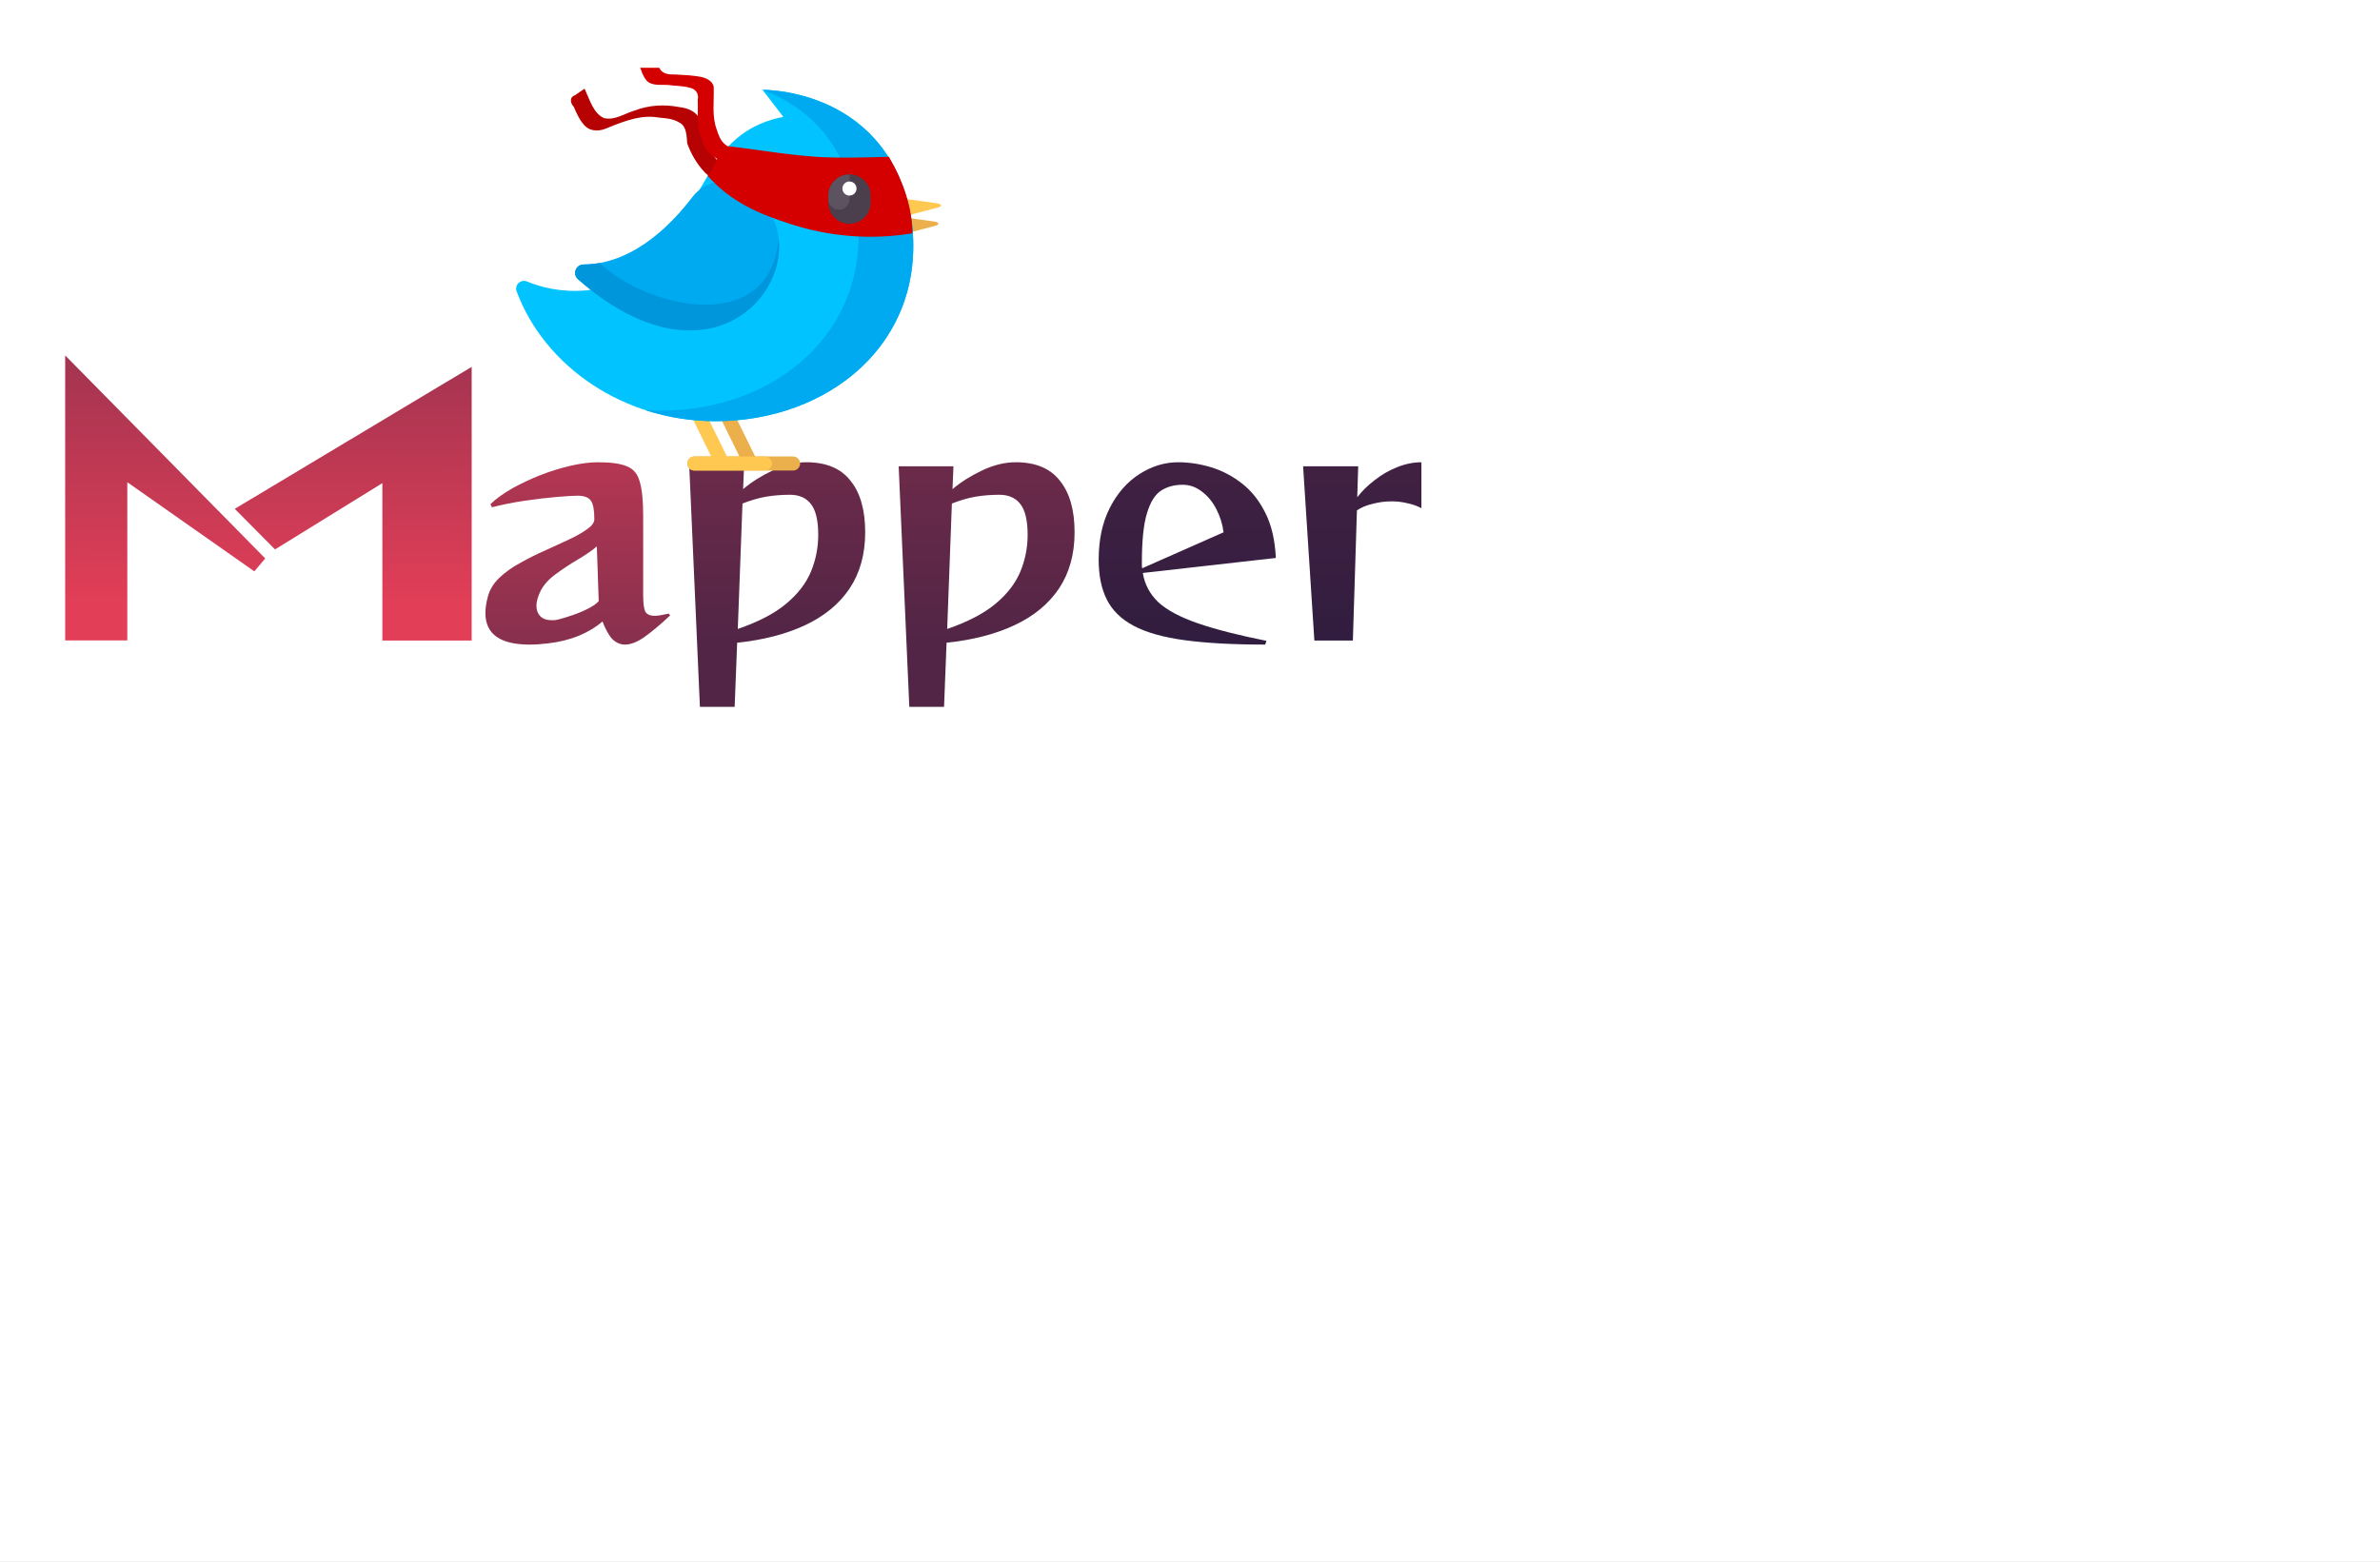
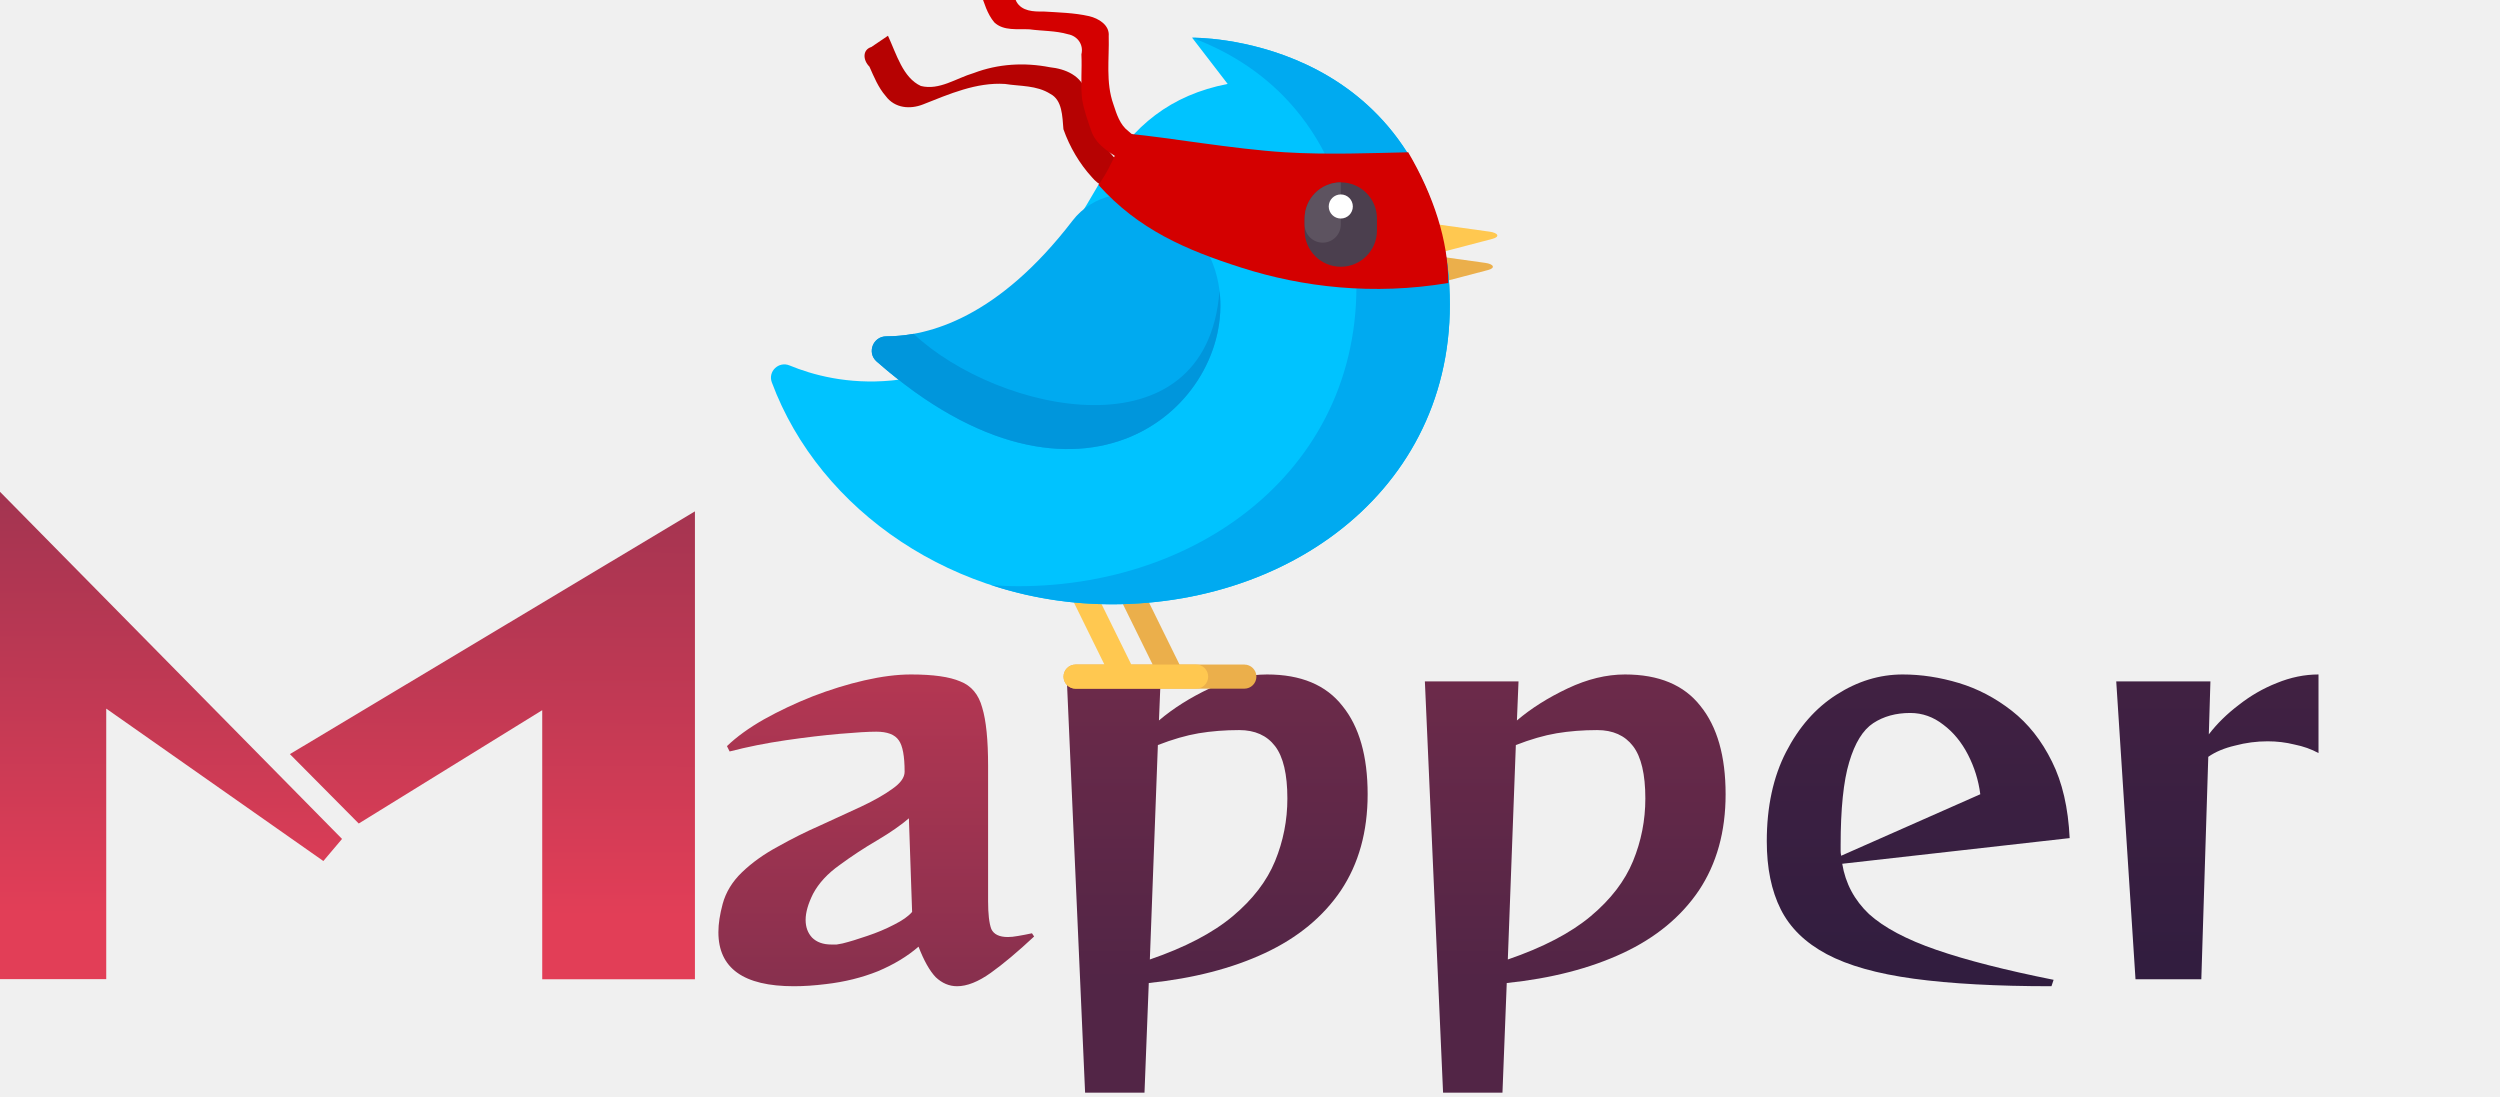
- <svg xmlns="http://www.w3.org/2000/svg" width="913" height="599" viewBox="0 0 913 599" fill="none">
-   <rect width="913" height="599" fill="white" />
-   <path d="M25 245.716H48.838V185.013L97.562 219.213L101.754 214.255L25 136.36V245.716Z" fill="url(#paint0_linear)" />
-   <path d="M90.052 195.225L105.502 210.798L146.676 185.365V215.557V245.75H180.942V140.75L90.052 195.225Z" fill="url(#paint1_linear)" />
-   <path d="M257.055 236.15C253.372 239.59 250.13 242.31 247.329 244.31C244.527 246.31 242.006 247.31 239.764 247.31C238.002 247.31 236.401 246.63 234.96 245.27C233.6 243.83 232.319 241.55 231.118 238.43C228.636 240.59 225.594 242.43 221.992 243.95C218.389 245.39 214.507 246.35 210.344 246.83C209.063 246.99 207.822 247.11 206.621 247.19C205.421 247.27 204.26 247.31 203.139 247.31C191.852 247.31 186.208 243.27 186.208 235.19C186.208 234.23 186.288 233.23 186.448 232.19C186.608 231.15 186.848 230.03 187.168 228.83C187.889 226.19 189.33 223.83 191.491 221.75C193.733 219.59 196.415 217.67 199.537 215.99C202.659 214.23 205.861 212.63 209.143 211.19C212.425 209.67 215.468 208.27 218.269 206.99C221.151 205.63 223.472 204.31 225.234 203.03C227.074 201.75 227.996 200.47 227.996 199.19C227.996 195.67 227.555 193.31 226.675 192.11C225.795 190.83 224.114 190.19 221.631 190.19C219.87 190.19 217.149 190.35 213.466 190.67C209.783 190.99 205.741 191.47 201.338 192.11C196.935 192.75 192.732 193.59 188.729 194.63L188.129 193.43C190.29 191.35 193.052 189.35 196.415 187.43C199.857 185.51 203.499 183.79 207.342 182.27C211.265 180.75 215.147 179.55 218.99 178.67C222.832 177.79 226.315 177.35 229.437 177.35C234.399 177.35 238.082 177.87 240.484 178.91C242.966 179.87 244.606 181.83 245.407 184.79C246.287 187.67 246.728 192.03 246.728 197.87V228.23C246.728 231.11 246.968 233.19 247.449 234.47C248.01 235.67 249.25 236.27 251.171 236.27C251.811 236.27 252.573 236.19 253.453 236.03C254.413 235.87 255.455 235.67 256.575 235.43L257.055 236.15ZM228.956 209.63C227.195 211.15 224.834 212.79 221.872 214.55C218.99 216.23 216.188 218.07 213.466 220.07C210.744 221.99 208.743 224.15 207.462 226.55C206.341 228.79 205.781 230.75 205.781 232.43C205.781 234.03 206.261 235.35 207.222 236.39C208.263 237.43 209.704 237.95 211.545 237.95C211.945 237.95 212.345 237.95 212.746 237.95C213.226 237.87 213.667 237.79 214.066 237.71C215.667 237.31 217.509 236.75 219.59 236.03C221.752 235.31 223.753 234.47 225.594 233.51C227.515 232.55 228.876 231.59 229.677 230.63L228.956 209.63Z" fill="url(#paint2_linear)" />
-   <path d="M268.496 271.19L264.414 178.91H285.428L285.068 187.67C288.27 184.95 292.072 182.55 296.475 180.47C300.879 178.39 305.16 177.35 309.324 177.35C316.928 177.35 322.572 179.71 326.255 184.43C330.017 189.07 331.899 195.67 331.899 204.23C331.899 212.63 329.897 219.83 325.895 225.83C321.893 231.75 316.208 236.43 308.843 239.87C301.479 243.31 292.792 245.55 282.786 246.59L281.825 271.19H268.496ZM283.026 241.31C290.952 238.59 297.156 235.35 301.639 231.59C306.121 227.83 309.284 223.71 311.125 219.23C312.966 214.75 313.887 210.07 313.887 205.19C313.887 199.75 312.966 195.83 311.125 193.43C309.284 191.03 306.601 189.83 303.08 189.83C299.877 189.83 296.835 190.07 293.953 190.55C291.152 191.03 288.109 191.91 284.827 193.19L283.026 241.31ZM348.825 271.19L344.742 178.91H365.756L365.396 187.67C368.597 184.95 372.4 182.55 376.803 180.47C381.205 178.39 385.488 177.35 389.652 177.35C397.256 177.35 402.9 179.71 406.583 184.43C410.345 189.07 412.227 195.67 412.227 204.23C412.227 212.63 410.225 219.83 406.223 225.83C402.219 231.75 396.536 236.43 389.172 239.87C381.805 243.31 373.12 245.55 363.114 246.59L362.153 271.19H348.825ZM363.354 241.31C371.28 238.59 377.482 235.35 381.967 231.59C386.449 227.83 389.611 223.71 391.453 219.23C393.294 214.75 394.215 210.07 394.215 205.19C394.215 199.75 393.294 195.83 391.453 193.43C389.611 191.03 386.929 189.83 383.408 189.83C380.205 189.83 377.163 190.07 374.282 190.55C371.478 191.03 368.437 191.91 365.155 193.19L363.354 241.31Z" fill="url(#paint3_linear)" />
-   <path d="M485.348 247.31C473.019 247.31 462.734 246.75 454.488 245.63C446.242 244.51 439.718 242.67 434.915 240.11C430.111 237.55 426.668 234.19 424.588 230.03C422.507 225.87 421.466 220.79 421.466 214.79C421.466 207.03 422.907 200.35 425.789 194.75C428.67 189.15 432.432 184.87 437.076 181.91C441.799 178.87 446.763 177.35 451.966 177.35C456.129 177.35 460.332 177.99 464.574 179.27C468.817 180.55 472.779 182.63 476.462 185.51C480.145 188.39 483.148 192.19 485.468 196.91C487.789 201.55 489.11 207.27 489.431 214.07L438.397 219.83C439.117 224.23 441.119 227.99 444.401 231.11C447.763 234.15 452.807 236.83 459.531 239.15C466.256 241.47 475.021 243.71 485.829 245.87L485.348 247.31ZM469.378 204.23C468.978 201.11 468.057 198.15 466.616 195.35C465.175 192.55 463.334 190.31 461.092 188.63C458.85 186.87 456.37 185.99 453.647 185.99C450.444 185.99 447.683 186.75 445.362 188.27C443.041 189.79 441.239 192.71 439.958 197.03C438.676 201.27 438.037 207.51 438.037 215.75C438.037 216.15 438.037 216.55 438.037 216.95C438.037 217.27 438.076 217.63 438.157 218.03L469.378 204.23ZM504.207 245.75L499.884 178.91H521.018L520.658 190.79C522.498 188.39 524.74 186.19 527.382 184.19C530.024 182.11 532.866 180.47 535.908 179.27C539.03 177.99 542.152 177.35 545.274 177.35V194.99C543.674 194.11 541.872 193.47 539.87 193.07C537.949 192.59 535.947 192.35 533.866 192.35C531.384 192.35 528.943 192.67 526.542 193.31C524.14 193.87 522.138 194.71 520.537 195.83L518.976 245.75H504.207Z" fill="url(#paint4_linear)" />
+ <svg xmlns="http://www.w3.org/2000/svg" width="561" height="246" viewBox="0 0 561 246" fill="none">
+   <path d="M0 219.716H23.838V159.013L72.562 193.213L76.754 188.255L0 110.36V219.716Z" fill="url(#paint0_linear)" />
+   <path d="M65.052 169.225L80.502 184.798L121.676 159.365V189.557V219.75H155.942V114.75L65.052 169.225Z" fill="url(#paint1_linear)" />
+   <path d="M232.055 210.15C228.372 213.59 225.13 216.31 222.329 218.31C219.527 220.31 217.006 221.31 214.764 221.31C213.002 221.31 211.401 220.63 209.96 219.27C208.6 217.83 207.319 215.55 206.118 212.43C203.636 214.59 200.594 216.43 196.992 217.95C193.389 219.39 189.507 220.35 185.344 220.83C184.063 220.99 182.822 221.11 181.621 221.19C180.421 221.27 179.26 221.31 178.139 221.31C166.852 221.31 161.208 217.27 161.208 209.19C161.208 208.23 161.288 207.23 161.448 206.19C161.608 205.15 161.848 204.03 162.168 202.83C162.889 200.19 164.33 197.83 166.491 195.75C168.733 193.59 171.415 191.67 174.537 189.99C177.659 188.23 180.861 186.63 184.143 185.19C187.425 183.67 190.468 182.27 193.269 180.99C196.151 179.63 198.472 178.31 200.234 177.03C202.074 175.75 202.996 174.47 202.996 173.19C202.996 169.67 202.555 167.31 201.675 166.11C200.795 164.83 199.114 164.19 196.631 164.19C194.87 164.19 192.149 164.35 188.466 164.67C184.783 164.99 180.741 165.47 176.338 166.11C171.935 166.75 167.732 167.59 163.729 168.63L163.129 167.43C165.29 165.35 168.052 163.35 171.415 161.43C174.857 159.51 178.499 157.79 182.342 156.27C186.265 154.75 190.147 153.55 193.99 152.67C197.832 151.79 201.315 151.35 204.437 151.35C209.399 151.35 213.082 151.87 215.484 152.91C217.966 153.87 219.606 155.83 220.407 158.79C221.287 161.67 221.728 166.03 221.728 171.87V202.23C221.728 205.11 221.968 207.19 222.449 208.47C223.01 209.67 224.25 210.27 226.171 210.27C226.811 210.27 227.573 210.19 228.453 210.03C229.413 209.87 230.455 209.67 231.575 209.43L232.055 210.15ZM203.956 183.63C202.195 185.15 199.834 186.79 196.872 188.55C193.99 190.23 191.188 192.07 188.466 194.07C185.744 195.99 183.743 198.15 182.462 200.55C181.341 202.79 180.781 204.75 180.781 206.43C180.781 208.03 181.261 209.35 182.222 210.39C183.263 211.43 184.704 211.95 186.545 211.95C186.945 211.95 187.345 211.95 187.746 211.95C188.226 211.87 188.667 211.79 189.066 211.71C190.667 211.31 192.509 210.75 194.59 210.03C196.752 209.31 198.753 208.47 200.594 207.51C202.515 206.55 203.876 205.59 204.677 204.63L203.956 183.63Z" fill="url(#paint2_linear)" />
+   <path d="M243.496 245.19L239.414 152.91H260.428L260.068 161.67C263.27 158.95 267.072 156.55 271.475 154.47C275.879 152.39 280.16 151.35 284.324 151.35C291.928 151.35 297.572 153.71 301.255 158.43C305.017 163.07 306.899 169.67 306.899 178.23C306.899 186.63 304.897 193.83 300.895 199.83C296.893 205.75 291.208 210.43 283.843 213.87C276.479 217.31 267.792 219.55 257.786 220.59L256.825 245.19H243.496ZM258.026 215.31C265.952 212.59 272.156 209.35 276.639 205.59C281.121 201.83 284.284 197.71 286.125 193.23C287.966 188.75 288.887 184.07 288.887 179.19C288.887 173.75 287.966 169.83 286.125 167.43C284.284 165.03 281.601 163.83 278.08 163.83C274.877 163.83 271.835 164.07 268.953 164.55C266.152 165.03 263.109 165.91 259.827 167.19L258.026 215.31ZM323.825 245.19L319.742 152.91H340.756L340.396 161.67C343.597 158.95 347.4 156.55 351.803 154.47C356.205 152.39 360.488 151.35 364.652 151.35C372.256 151.35 377.9 153.71 381.583 158.43C385.345 163.07 387.227 169.67 387.227 178.23C387.227 186.63 385.225 193.83 381.223 199.83C377.219 205.75 371.536 210.43 364.172 213.87C356.805 217.31 348.12 219.55 338.114 220.59L337.153 245.19H323.825ZM338.354 215.31C346.28 212.59 352.482 209.35 356.967 205.59C361.449 201.83 364.611 197.71 366.453 193.23C368.294 188.75 369.215 184.07 369.215 179.19C369.215 173.75 368.294 169.83 366.453 167.43C364.611 165.03 361.929 163.83 358.408 163.83C355.205 163.83 352.163 164.07 349.282 164.55C346.478 165.03 343.437 165.91 340.155 167.19L338.354 215.31Z" fill="url(#paint3_linear)" />
+   <path d="M460.348 221.31C448.019 221.31 437.734 220.75 429.488 219.63C421.242 218.51 414.718 216.67 409.915 214.11C405.111 211.55 401.668 208.19 399.588 204.03C397.507 199.87 396.466 194.79 396.466 188.79C396.466 181.03 397.907 174.35 400.789 168.75C403.67 163.15 407.432 158.87 412.076 155.91C416.799 152.87 421.763 151.35 426.966 151.35C431.129 151.35 435.332 151.99 439.574 153.27C443.817 154.55 447.779 156.63 451.462 159.51C455.145 162.39 458.148 166.19 460.468 170.91C462.789 175.55 464.11 181.27 464.431 188.07L413.397 193.83C414.117 198.23 416.119 201.99 419.401 205.11C422.763 208.15 427.807 210.83 434.531 213.15C441.256 215.47 450.021 217.71 460.829 219.87L460.348 221.31ZM444.378 178.23C443.978 175.11 443.057 172.15 441.616 169.35C440.175 166.55 438.334 164.31 436.092 162.63C433.85 160.87 431.37 159.99 428.647 159.99C425.444 159.99 422.683 160.75 420.362 162.27C418.041 163.79 416.239 166.71 414.958 171.03C413.676 175.27 413.037 181.51 413.037 189.75C413.037 190.15 413.037 190.55 413.037 190.95C413.037 191.27 413.076 191.63 413.157 192.03L444.378 178.23ZM479.207 219.75L474.884 152.91H496.018L495.658 164.79C497.498 162.39 499.74 160.19 502.382 158.19C505.024 156.11 507.866 154.47 510.908 153.27C514.03 151.99 517.152 151.35 520.274 151.35V168.99C518.674 168.11 516.872 167.47 514.87 167.07C512.949 166.59 510.947 166.35 508.866 166.35C506.384 166.35 503.943 166.67 501.542 167.31C499.14 167.87 497.138 168.71 495.537 169.83L493.976 219.75H479.207Z" fill="url(#paint4_linear)" />
  <g clip-path="url(#clip0)">
-     <path d="M266.36 175.128H283.654L275.091 157.725C274.432 156.384 274.984 154.763 276.324 154.103C277.666 153.441 279.286 153.996 279.946 155.337L289.685 175.128H304.231C305.725 175.128 306.937 176.34 306.937 177.834C306.937 179.327 305.725 180.539 304.231 180.539H266.36C264.866 180.539 263.655 179.327 263.655 177.834C263.655 176.34 264.866 175.128 266.36 175.128Z" fill="#EBAF4B" />
-     <path d="M266.36 175.128H272.834L264.27 157.725C263.611 156.384 264.163 154.763 265.504 154.103C266.85 153.441 268.465 153.996 269.125 155.337L278.864 175.128H293.411C294.904 175.128 296.116 176.34 296.116 177.834C296.116 179.327 294.904 180.539 293.411 180.539H266.359C264.866 180.539 263.654 179.327 263.654 177.834C263.655 176.34 264.866 175.128 266.36 175.128Z" fill="#FFC850" />
-     <path d="M359.913 79.597L346.914 83L345 76L359.247 77.982C361.254 78.261 361.621 79.15 359.913 79.597Z" fill="#FFC850" />
-     <path d="M358.913 86.597L345.914 90L344 83L358.247 84.982C360.254 85.261 360.621 86.15 358.913 86.597Z" fill="#EBAF4B" />
-     <path d="M225.022 111.389C247.198 109.304 263.204 81.802 272.784 65.233C279.19 54.155 287.775 47.312 300.485 44.832L292.509 34.462C292.509 34.462 342.103 33.56 349.865 85.859C355.064 131.847 317.747 161.603 274.475 161.603C239.367 161.603 208.923 140.691 198.193 111.789C197.282 109.336 199.759 107.002 202.175 108.004C207.25 110.108 215.201 112.313 225.022 111.389Z" fill="#00C3FF" />
-     <path d="M253.51 157.545C296.783 157.545 334.099 127.789 328.9 81.802C324.549 52.487 307.058 39.891 292.522 34.478L292.509 34.462C292.509 34.462 342.103 33.56 349.865 85.859C355.064 131.847 317.747 161.603 274.475 161.603C265.017 161.603 255.898 160.084 247.412 157.301C249.429 157.442 251.458 157.545 253.51 157.545Z" fill="#00AAF0" />
-     <path d="M265.663 75.534C270.15 69.684 278.172 67.875 284.649 71.395L284.739 71.445C321.345 91.376 282.014 160.07 221.744 107.146C219.507 105.182 220.892 101.48 223.868 101.48C233.483 101.478 249.02 97.229 265.663 75.534Z" fill="#00AAF0" />
-     <path d="M230.007 100.91C248.957 118.711 295.771 128.973 298.657 91.277C301.771 116.886 267.878 147.701 221.695 107.102C219.453 105.132 220.908 101.474 223.892 101.471C225.727 101.469 227.776 101.312 230.007 100.91Z" fill="#0096DC" />
-     <path d="M281.821 69.109C277.787 68.969 273.091 69.471 269.999 65.74C267.276 62.757 265.061 59.044 263.632 54.997C263.384 52.057 263.382 48.466 260.697 47.069C257.598 45.103 253.937 45.386 250.549 44.841C244.155 44.416 238.063 47.082 232.103 49.44C229.274 50.551 225.796 50.347 223.721 47.513C222.105 45.659 221.123 43.258 220.103 40.961C218.609 39.473 218.519 37.162 220.536 36.545C221.778 35.703 223.019 34.862 224.261 34.02C226.168 38.148 227.62 43.453 231.642 45.292C235.772 46.338 239.602 43.531 243.495 42.394C249.014 40.294 254.912 39.978 260.612 41.092C263.894 41.437 267.866 42.86 268.858 47.091C269.149 50.76 269.81 54.334 272.004 57.089C274.08 60.817 277.124 64.371 281.12 64.524C282.443 65.043 286.771 63.983 286.295 65.255C284.804 66.54 283.312 67.825 281.821 69.109V69.109Z" fill="#B60202" />
-     <path d="M278.509 56.051C286.879 56.799 301.659 59.449 313.322 60.172C322.894 60.765 333.111 60.337 341 60.172C346.714 69.965 350 80 350 89.5C333.178 92.317 317.31 90.454 303.585 86.068C291.099 82.077 280.476 77.519 271.5 67.5C275.503 61.805 275.103 59.121 278.509 56.051Z" fill="#D40000" />
-     <path d="M277.656 62.543C274.73 60.635 271.151 58.952 269.907 55.44C269.083 53.089 268.236 50.711 267.824 48.251C267.462 44.907 267.834 41.538 267.667 38.187C268.206 36.049 266.819 34.082 264.678 33.687C261.871 32.869 258.902 32.976 256.024 32.58C253.378 32.436 250.221 33.011 248.122 31.021C246.531 29.123 245.84 26.667 245.051 24.367C244.87 23.166 246.465 23.118 247.158 22.408C248.424 21.605 249.689 20.803 250.954 20C251.228 22.237 252.21 24.326 253.087 26.377C254.297 28.532 256.948 28.635 259.135 28.581C262.565 28.799 266.048 28.866 269.406 29.628C271.523 30.123 274.018 31.622 273.796 34.086C273.938 39.192 273.093 44.487 274.848 49.411C275.574 51.613 276.286 53.991 278.234 55.453C279.694 56.807 281.531 57.697 283.159 58.778C281.825 59.944 280.123 60.823 278.649 61.885C278.318 62.104 277.987 62.323 277.656 62.543V62.543Z" fill="#D40000" />
-     <path d="M325.872 85.859C330.354 85.859 333.988 82.226 333.988 77.744V75.039C333.988 70.557 330.354 66.924 325.872 66.924C321.39 66.924 317.757 70.557 317.757 75.039V77.744C317.757 82.226 321.39 85.859 325.872 85.859Z" fill="#4B3F4E" />
-     <path d="M325.872 66.924V76.392C325.872 78.633 324.056 80.45 321.814 80.45C319.573 80.45 317.757 78.633 317.757 76.392V75.039C317.757 70.557 321.39 66.924 325.872 66.924Z" fill="#5D5360" />
-     <path d="M325.872 75.039C324.378 75.039 323.167 73.828 323.167 72.334C323.167 70.84 324.378 69.629 325.872 69.629C327.366 69.629 328.577 70.84 328.577 72.334C328.577 73.828 327.366 75.039 325.872 75.039Z" fill="white" />
+     <path d="M241.36 149.128H258.654L250.091 131.725C249.432 130.384 249.984 128.763 251.324 128.103C252.666 127.441 254.286 127.996 254.946 129.337L264.685 149.128H279.231C280.725 149.128 281.937 150.34 281.937 151.834C281.937 153.327 280.725 154.539 279.231 154.539H241.36C239.866 154.539 238.655 153.327 238.655 151.834C238.655 150.34 239.866 149.128 241.36 149.128Z" fill="#EBAF4B" />
+     <path d="M241.36 149.128H247.834L239.27 131.725C238.611 130.384 239.163 128.763 240.504 128.103C241.85 127.441 243.465 127.996 244.125 129.337L253.864 149.128H268.411C269.904 149.128 271.116 150.34 271.116 151.834C271.116 153.327 269.904 154.539 268.411 154.539H241.359C239.866 154.539 238.654 153.327 238.654 151.834C238.655 150.34 239.866 149.128 241.36 149.128Z" fill="#FFC850" />
+     <path d="M334.913 53.597L321.914 57L320 50L334.247 51.982C336.254 52.261 336.621 53.15 334.913 53.597Z" fill="#FFC850" />
+     <path d="M333.913 60.597L320.914 64L319 57L333.247 58.982C335.254 59.261 335.621 60.15 333.913 60.597Z" fill="#EBAF4B" />
+     <path d="M200.022 85.389C222.198 83.304 238.204 55.802 247.784 39.233C254.19 28.155 262.775 21.312 275.485 18.832L267.509 8.462C267.509 8.462 317.103 7.56 324.865 59.859C330.064 105.847 292.747 135.603 249.475 135.603C214.367 135.603 183.923 114.691 173.193 85.789C172.282 83.336 174.759 81.002 177.175 82.004C182.25 84.108 190.201 86.313 200.022 85.389Z" fill="#00C3FF" />
+     <path d="M228.51 131.545C271.783 131.545 309.099 101.789 303.9 55.802C299.549 26.487 282.058 13.891 267.522 8.479L267.509 8.462C267.509 8.462 317.103 7.56 324.865 59.859C330.064 105.847 292.747 135.603 249.475 135.603C240.017 135.603 230.898 134.084 222.412 131.301C224.429 131.442 226.458 131.545 228.51 131.545Z" fill="#00AAF0" />
+     <path d="M240.663 49.534C245.15 43.684 253.172 41.875 259.649 45.395L259.739 45.444C296.345 65.376 257.014 134.07 196.744 81.146C194.507 79.182 195.892 75.481 198.868 75.48C208.483 75.478 224.02 71.229 240.663 49.534Z" fill="#00AAF0" />
+     <path d="M205.007 74.91C223.957 92.711 270.771 102.973 273.657 65.277C276.771 90.886 242.878 121.701 196.695 81.102C194.453 79.132 195.908 75.474 198.892 75.471C200.727 75.469 202.776 75.312 205.007 74.91Z" fill="#0096DC" />
+     <path d="M256.821 43.109C252.787 42.969 248.091 43.471 244.999 39.74C242.276 36.757 240.061 33.044 238.632 28.997C238.384 26.057 238.382 22.466 235.697 21.069C232.598 19.103 228.937 19.386 225.549 18.841C219.155 18.416 213.063 21.082 207.103 23.44C204.274 24.551 200.796 24.347 198.721 21.513C197.105 19.659 196.123 17.259 195.103 14.96C193.609 13.473 193.519 11.162 195.536 10.545C196.778 9.703 198.019 8.862 199.261 8.02C201.168 12.148 202.62 17.453 206.642 19.293C210.772 20.338 214.602 17.531 218.495 16.394C224.014 14.294 229.912 13.978 235.612 15.092C238.894 15.437 242.866 16.86 243.858 21.091C244.149 24.76 244.81 28.334 247.004 31.089C249.08 34.817 252.124 38.371 256.12 38.524C257.443 39.043 261.771 37.983 261.295 39.255C259.804 40.54 258.312 41.825 256.821 43.109V43.109Z" fill="#B60202" />
+     <path d="M253.509 30.051C261.879 30.799 276.659 33.449 288.322 34.172C297.894 34.765 308.111 34.337 316 34.172C321.714 43.965 325 54 325 63.5C308.178 66.317 292.31 64.454 278.585 60.068C266.099 56.077 255.476 51.52 246.5 41.5C250.503 35.805 250.103 33.121 253.509 30.051Z" fill="#D40000" />
+     <path d="M252.656 36.543C249.73 34.635 246.151 32.952 244.907 29.44C244.083 27.088 243.236 24.711 242.824 22.251C242.462 18.907 242.834 15.538 242.667 12.187C243.206 10.049 241.819 8.082 239.678 7.687C236.871 6.869 233.902 6.976 231.024 6.58C228.378 6.436 225.221 7.011 223.122 5.021C221.531 3.123 220.84 0.667 220.051 -1.632C219.87 -2.834 221.465 -2.882 222.158 -3.592C223.424 -4.395 224.689 -5.197 225.954 -6C226.228 -3.763 227.21 -1.674 228.087 0.377C229.297 2.532 231.948 2.635 234.135 2.581C237.565 2.799 241.048 2.866 244.406 3.628C246.523 4.123 249.018 5.622 248.796 8.086C248.938 13.192 248.093 18.487 249.848 23.411C250.574 25.613 251.286 27.991 253.234 29.453C254.694 30.807 256.531 31.697 258.159 32.778C256.825 33.944 255.123 34.823 253.649 35.885C253.318 36.104 252.987 36.323 252.656 36.543V36.543Z" fill="#D40000" />
+     <path d="M300.872 59.859C305.354 59.859 308.988 56.226 308.988 51.744V49.039C308.988 44.557 305.354 40.924 300.872 40.924C296.39 40.924 292.757 44.557 292.757 49.039V51.744C292.757 56.226 296.39 59.859 300.872 59.859Z" fill="#4B3F4E" />
+     <path d="M300.872 40.924V50.392C300.872 52.633 299.056 54.45 296.814 54.45C294.573 54.45 292.757 52.633 292.757 50.392V49.039C292.757 44.557 296.39 40.924 300.872 40.924Z" fill="#5D5360" />
+     <path d="M300.872 49.039C299.378 49.039 298.167 47.828 298.167 46.334C298.167 44.84 299.378 43.629 300.872 43.629C302.366 43.629 303.577 44.84 303.577 46.334C303.577 47.828 302.366 49.039 300.872 49.039Z" fill="white" />
  </g>
  <defs>
-     <linearGradient id="paint0_linear" x1="69.537" y1="231.195" x2="70.024" y2="96.774" gradientUnits="userSpaceOnUse">
+     <linearGradient id="paint0_linear" x1="44.537" y1="205.195" x2="45.024" y2="70.774" gradientUnits="userSpaceOnUse">
      <stop stop-color="#E23E57" />
      <stop offset="1" stop-color="#88304E" />
    </linearGradient>
-     <linearGradient id="paint1_linear" x1="137.257" y1="231.467" x2="137.744" y2="97.047" gradientUnits="userSpaceOnUse">
+     <linearGradient id="paint1_linear" x1="112.257" y1="205.467" x2="112.744" y2="71.047" gradientUnits="userSpaceOnUse">
      <stop stop-color="#E23E57" />
      <stop offset="1" stop-color="#88304E" />
    </linearGradient>
-     <linearGradient id="paint2_linear" x1="384.303" y1="107" x2="384.303" y2="245.75" gradientUnits="userSpaceOnUse">
+     <linearGradient id="paint2_linear" x1="359.303" y1="81" x2="359.303" y2="219.75" gradientUnits="userSpaceOnUse">
      <stop stop-color="#E23E57" />
      <stop offset="1" stop-color="#88304E" />
    </linearGradient>
-     <linearGradient id="paint3_linear" x1="384.303" y1="107" x2="384.303" y2="245.75" gradientUnits="userSpaceOnUse">
+     <linearGradient id="paint3_linear" x1="359.303" y1="81" x2="359.303" y2="219.75" gradientUnits="userSpaceOnUse">
      <stop stop-color="#88304E" />
      <stop offset="1" stop-color="#522546" />
    </linearGradient>
-     <linearGradient id="paint4_linear" x1="384.303" y1="107" x2="384.303" y2="245.75" gradientUnits="userSpaceOnUse">
+     <linearGradient id="paint4_linear" x1="359.303" y1="81" x2="359.303" y2="219.75" gradientUnits="userSpaceOnUse">
      <stop stop-color="#522546" />
      <stop offset="1" stop-color="#311D3F" />
    </linearGradient>
    <clipPath id="clip0">
-       <rect width="163" height="163" fill="white" transform="matrix(-1 0 0 1 361 26)" />
+       <rect width="163" height="163" fill="white" transform="matrix(-1 0 0 1 336 0)" />
    </clipPath>
  </defs>
</svg>
